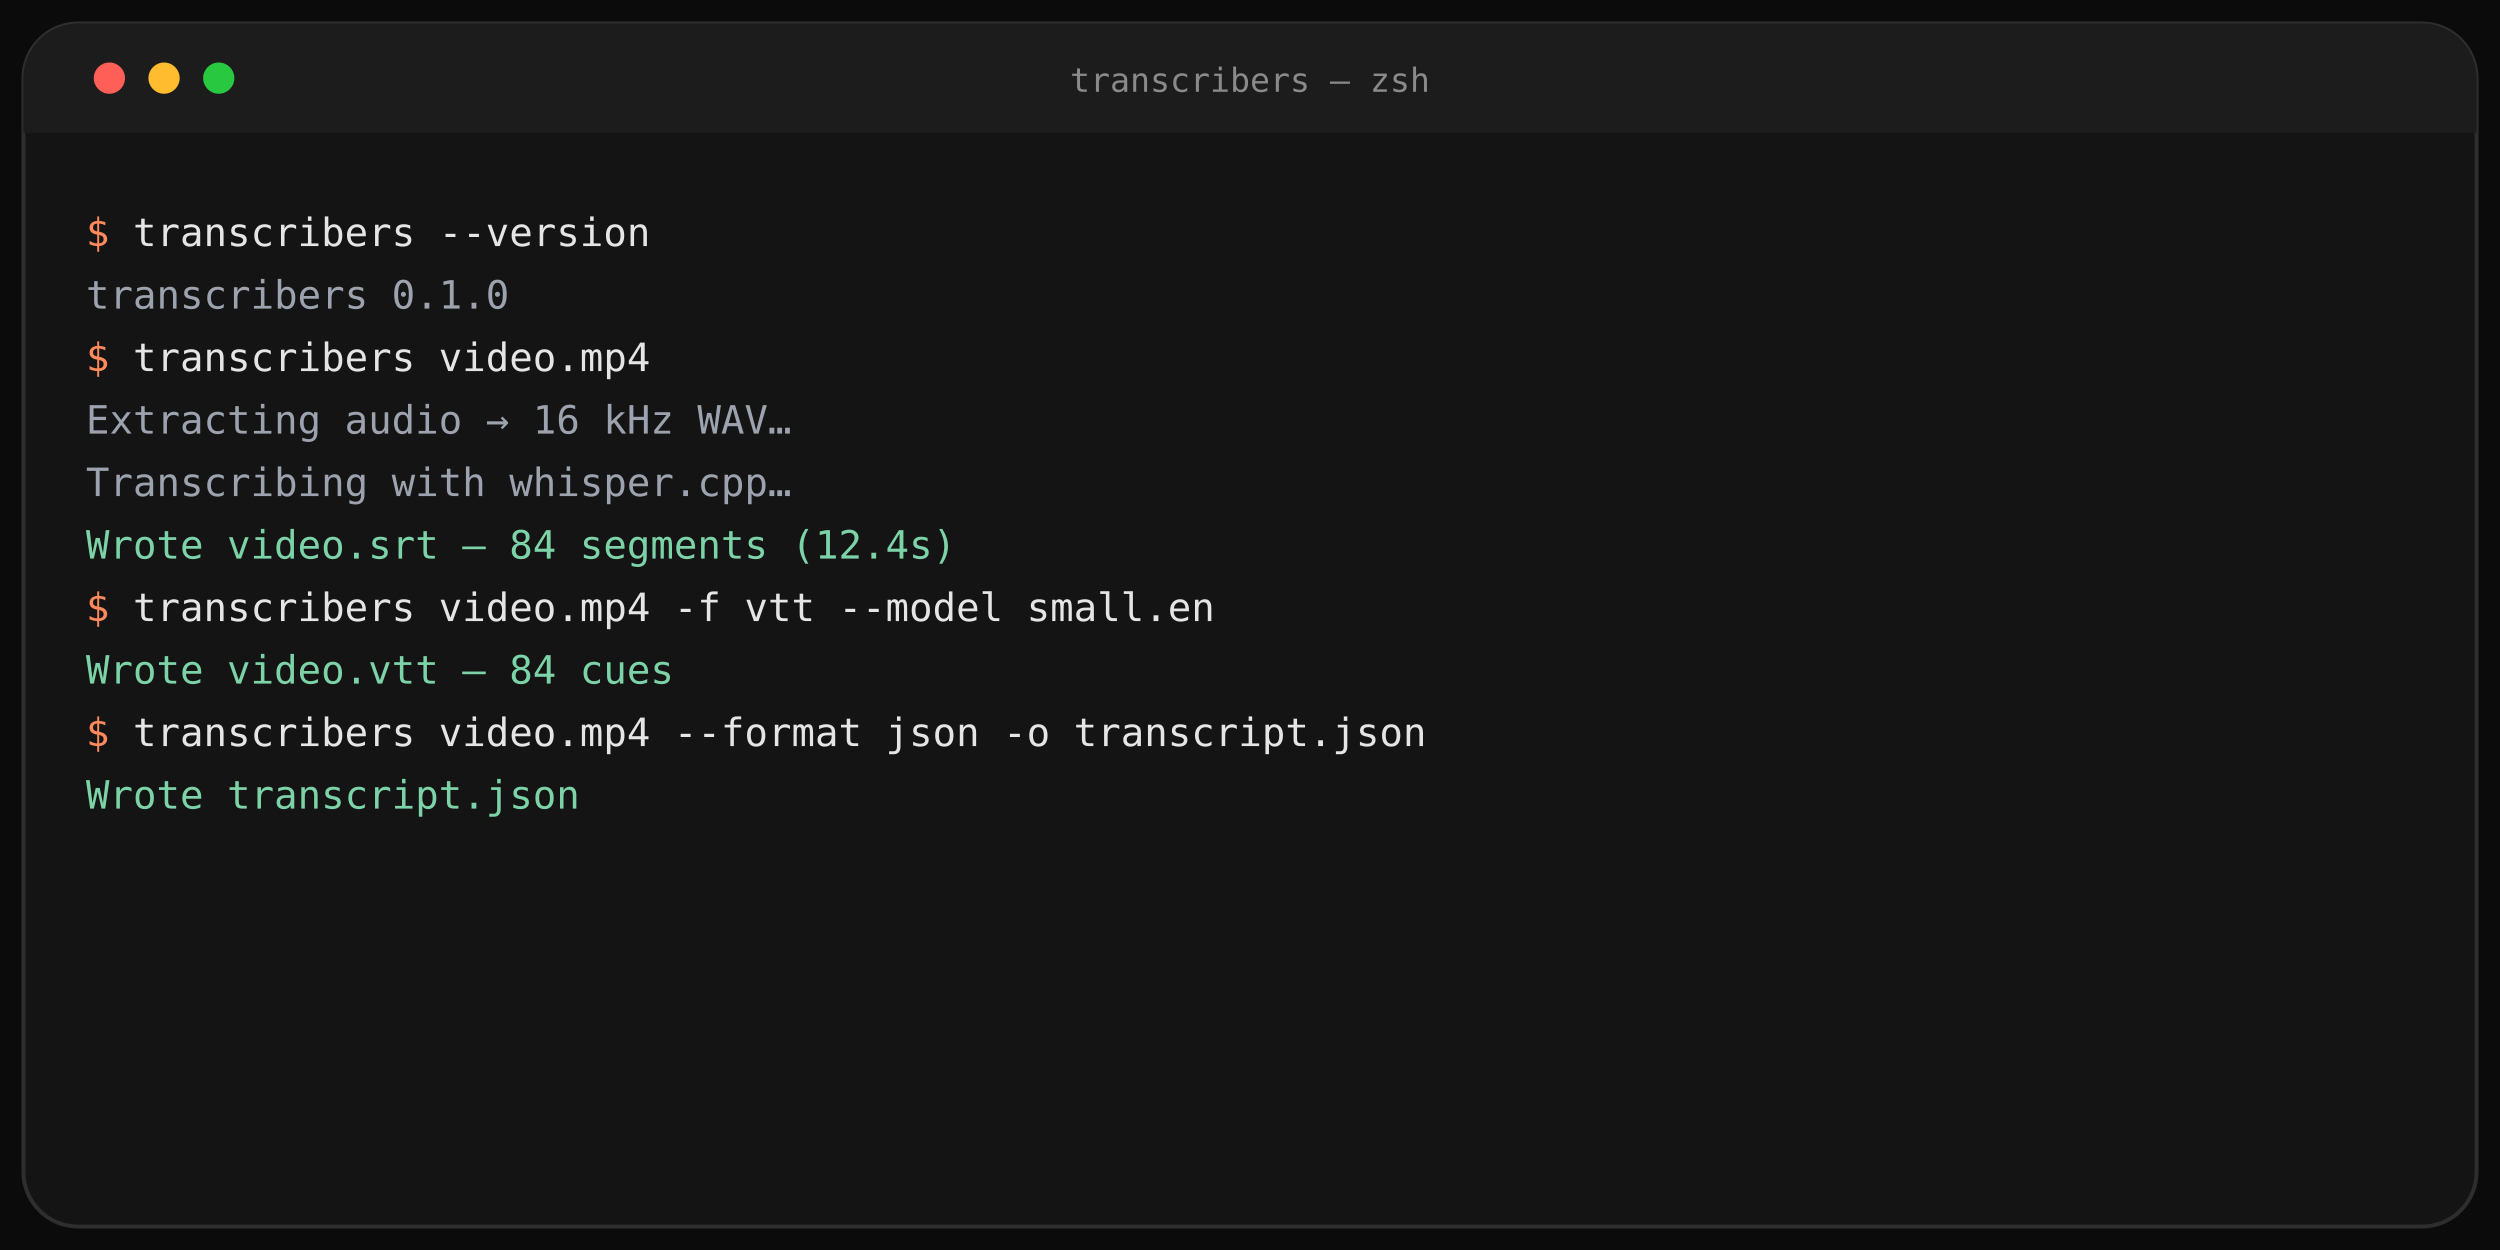
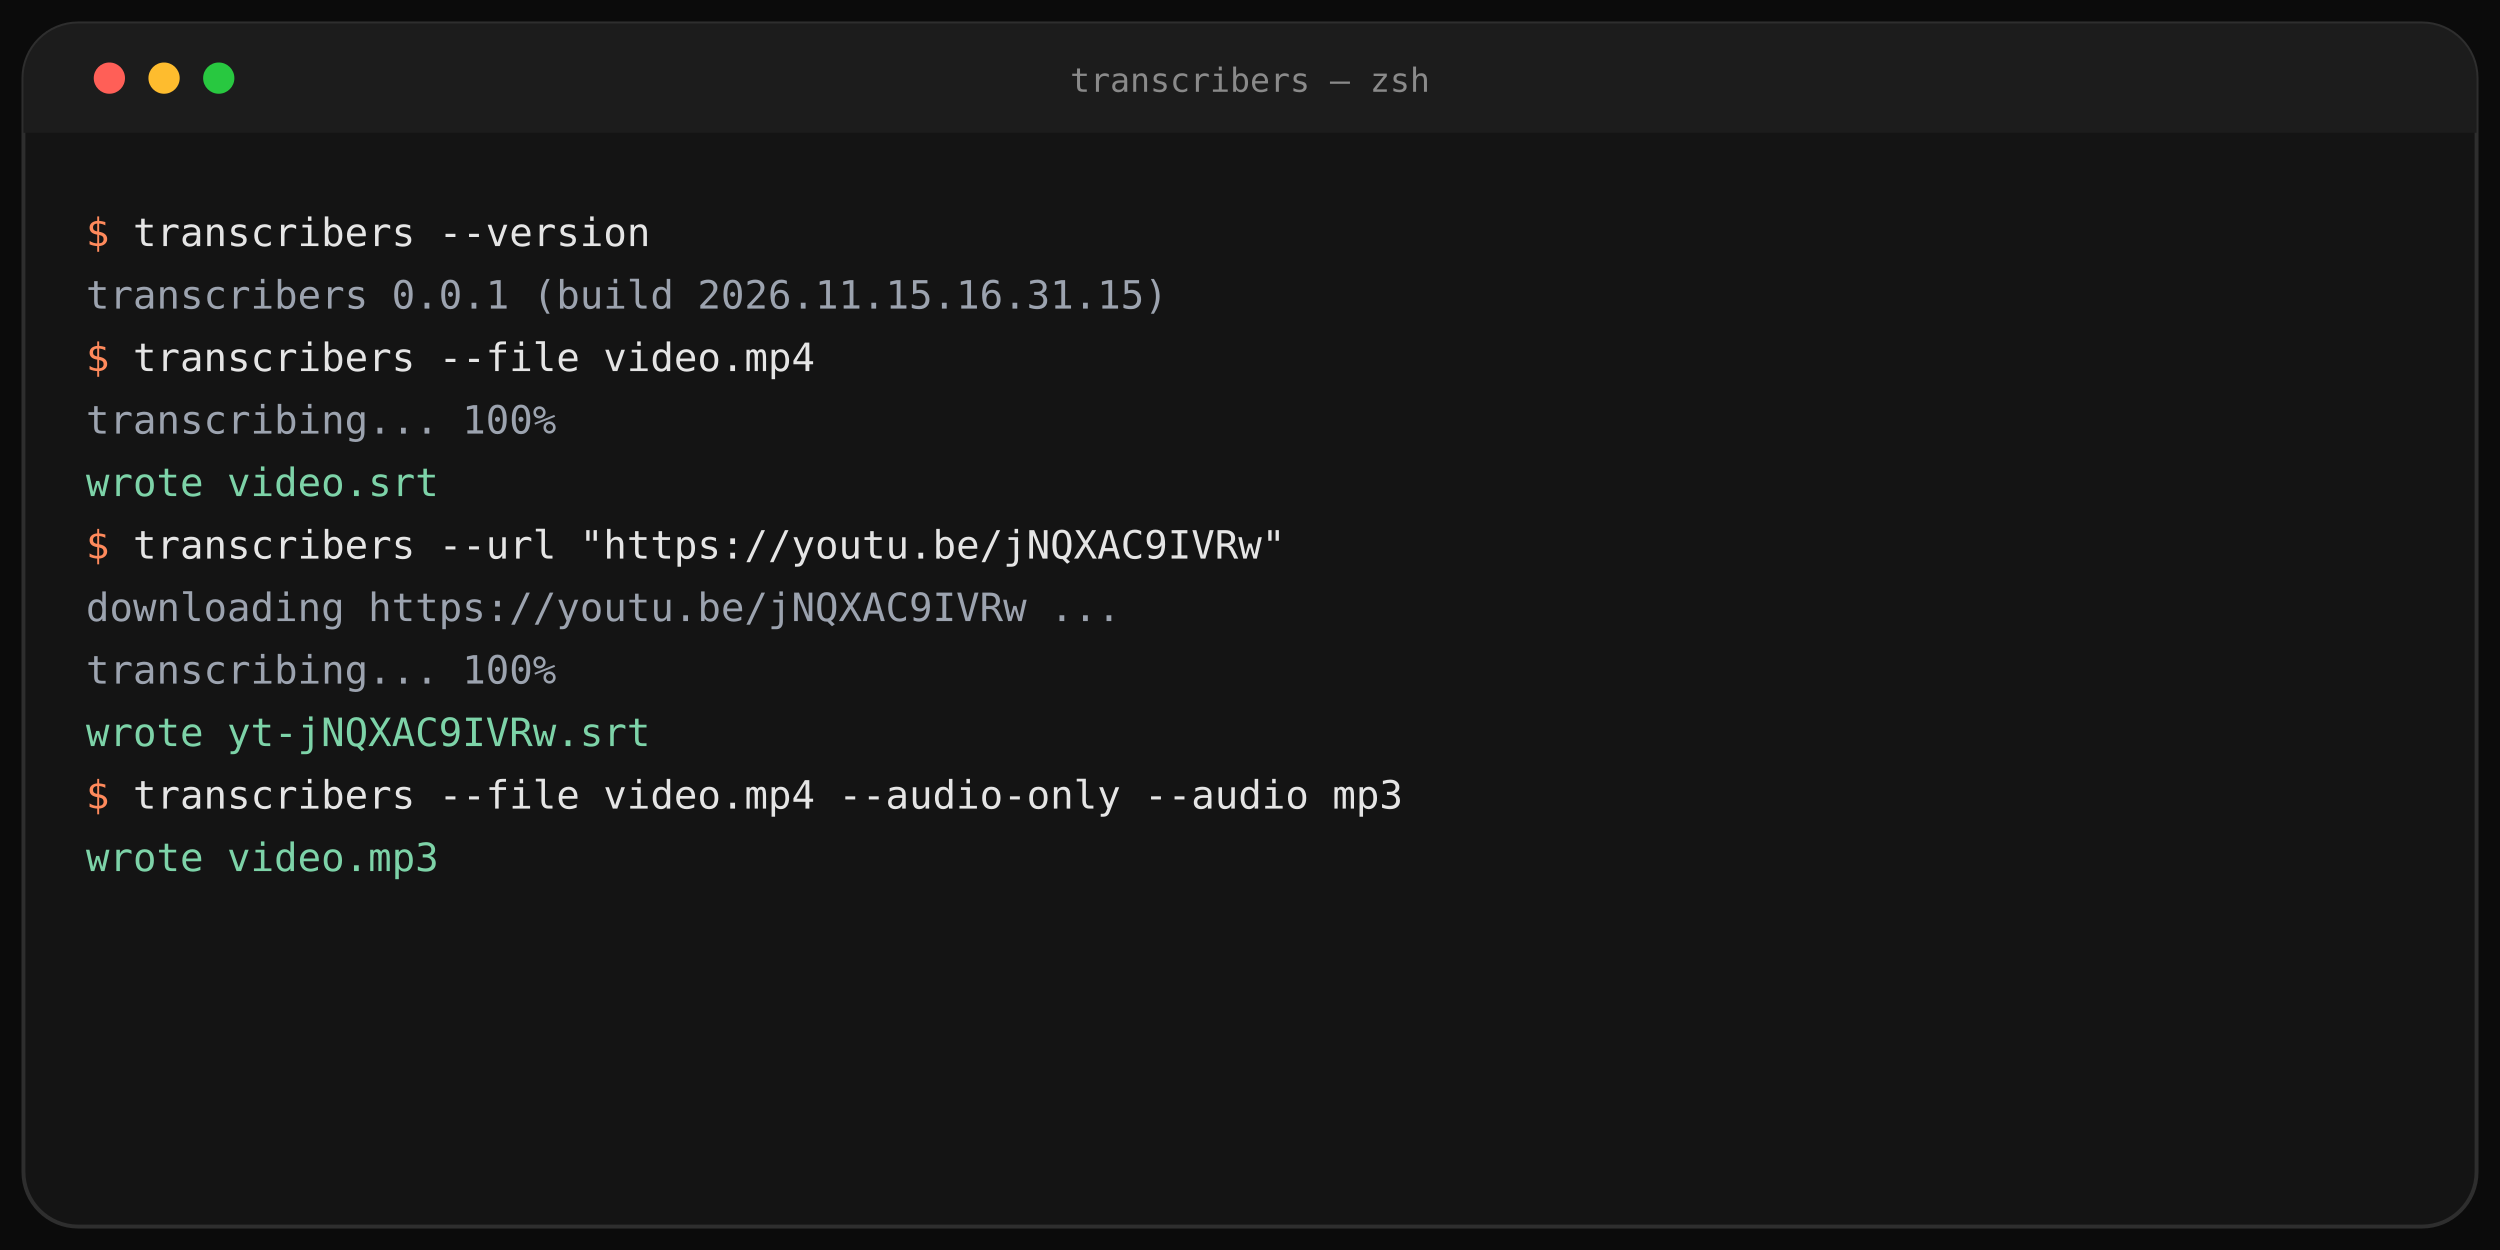
<svg xmlns="http://www.w3.org/2000/svg" width="1280" height="640" viewBox="0 0 1280 640" role="img">
  <rect width="1280" height="640" fill="#0b0b0b" />
  <rect x="12" y="12" width="1256" height="616" rx="28" fill="#141414" stroke="#2e2e2e" stroke-width="2" />
  <path d="M12 68V40a28 28 0 0 1 28-28h1200a28 28 0 0 1 28 28v28H12Z" fill="#1c1c1c" />
  <circle cx="56" cy="40" r="8" fill="#ff5f57" />
  <circle cx="84" cy="40" r="8" fill="#febc2e" />
  <circle cx="112" cy="40" r="8" fill="#28c840" />
  <text x="640" y="47" text-anchor="middle" font-family="'JetBrains Mono', 'Fira Code', 'SF Mono', Menlo, Consolas, monospace" font-size="17" fill="#8a8a8a">transcribers — zsh</text>
  <g font-family="'JetBrains Mono', 'Fira Code', 'SF Mono', Menlo, Consolas, monospace" font-size="20">
    <text x="44" y="126">
      <tspan fill="#ff8a5c">$</tspan>
      <tspan fill="#e5e5e5">transcribers --version</tspan>
    </text>
-     <text x="44" y="158" fill="#9ca3af">transcribers 0.1.0</text>
+     <text x="44" y="158" fill="#9ca3af">transcribers 0.0.1 (build 2026.11.15.16.31.15)</text>
  </g>
  <g font-family="'JetBrains Mono', 'Fira Code', 'SF Mono', Menlo, Consolas, monospace" font-size="20">
    <text x="44" y="190">
      <tspan fill="#ff8a5c">$</tspan>
-       <tspan fill="#e5e5e5">transcribers video.mp4</tspan>
+       <tspan fill="#e5e5e5">transcribers --file video.mp4</tspan>
    </text>
-     <text x="44" y="222" fill="#9ca3af">Extracting audio → 16 kHz WAV…</text>
-     <text x="44" y="254" fill="#9ca3af">Transcribing with whisper.cpp…</text>
-     <text x="44" y="286" fill="#7dd3a8">Wrote video.srt — 84 segments (12.4s)</text>
+     <text x="44" y="222" fill="#9ca3af">transcribing... 100%</text>
+     <text x="44" y="254" fill="#7dd3a8">wrote video.srt</text>
  </g>
  <g font-family="'JetBrains Mono', 'Fira Code', 'SF Mono', Menlo, Consolas, monospace" font-size="20">
-     <text x="44" y="318">
+     <text x="44" y="286">
      <tspan fill="#ff8a5c">$</tspan>
-       <tspan fill="#e5e5e5">transcribers video.mp4 -f vtt --model small.en</tspan>
+       <tspan fill="#e5e5e5">transcribers --url "https://youtu.be/jNQXAC9IVRw"</tspan>
    </text>
-     <text x="44" y="350" fill="#7dd3a8">Wrote video.vtt — 84 cues</text>
+     <text x="44" y="318" fill="#9ca3af">downloading https://youtu.be/jNQXAC9IVRw ...</text>
+     <text x="44" y="350" fill="#9ca3af">transcribing... 100%</text>
+     <text x="44" y="382" fill="#7dd3a8">wrote yt-jNQXAC9IVRw.srt</text>
  </g>
  <g font-family="'JetBrains Mono', 'Fira Code', 'SF Mono', Menlo, Consolas, monospace" font-size="20">
-     <text x="44" y="382">
+     <text x="44" y="414">
      <tspan fill="#ff8a5c">$</tspan>
-       <tspan fill="#e5e5e5">transcribers video.mp4 --format json -o transcript.json</tspan>
+       <tspan fill="#e5e5e5">transcribers --file video.mp4 --audio-only --audio mp3</tspan>
    </text>
-     <text x="44" y="414" fill="#7dd3a8">Wrote transcript.json</text>
+     <text x="44" y="446" fill="#7dd3a8">wrote video.mp3</text>
  </g>
</svg>
